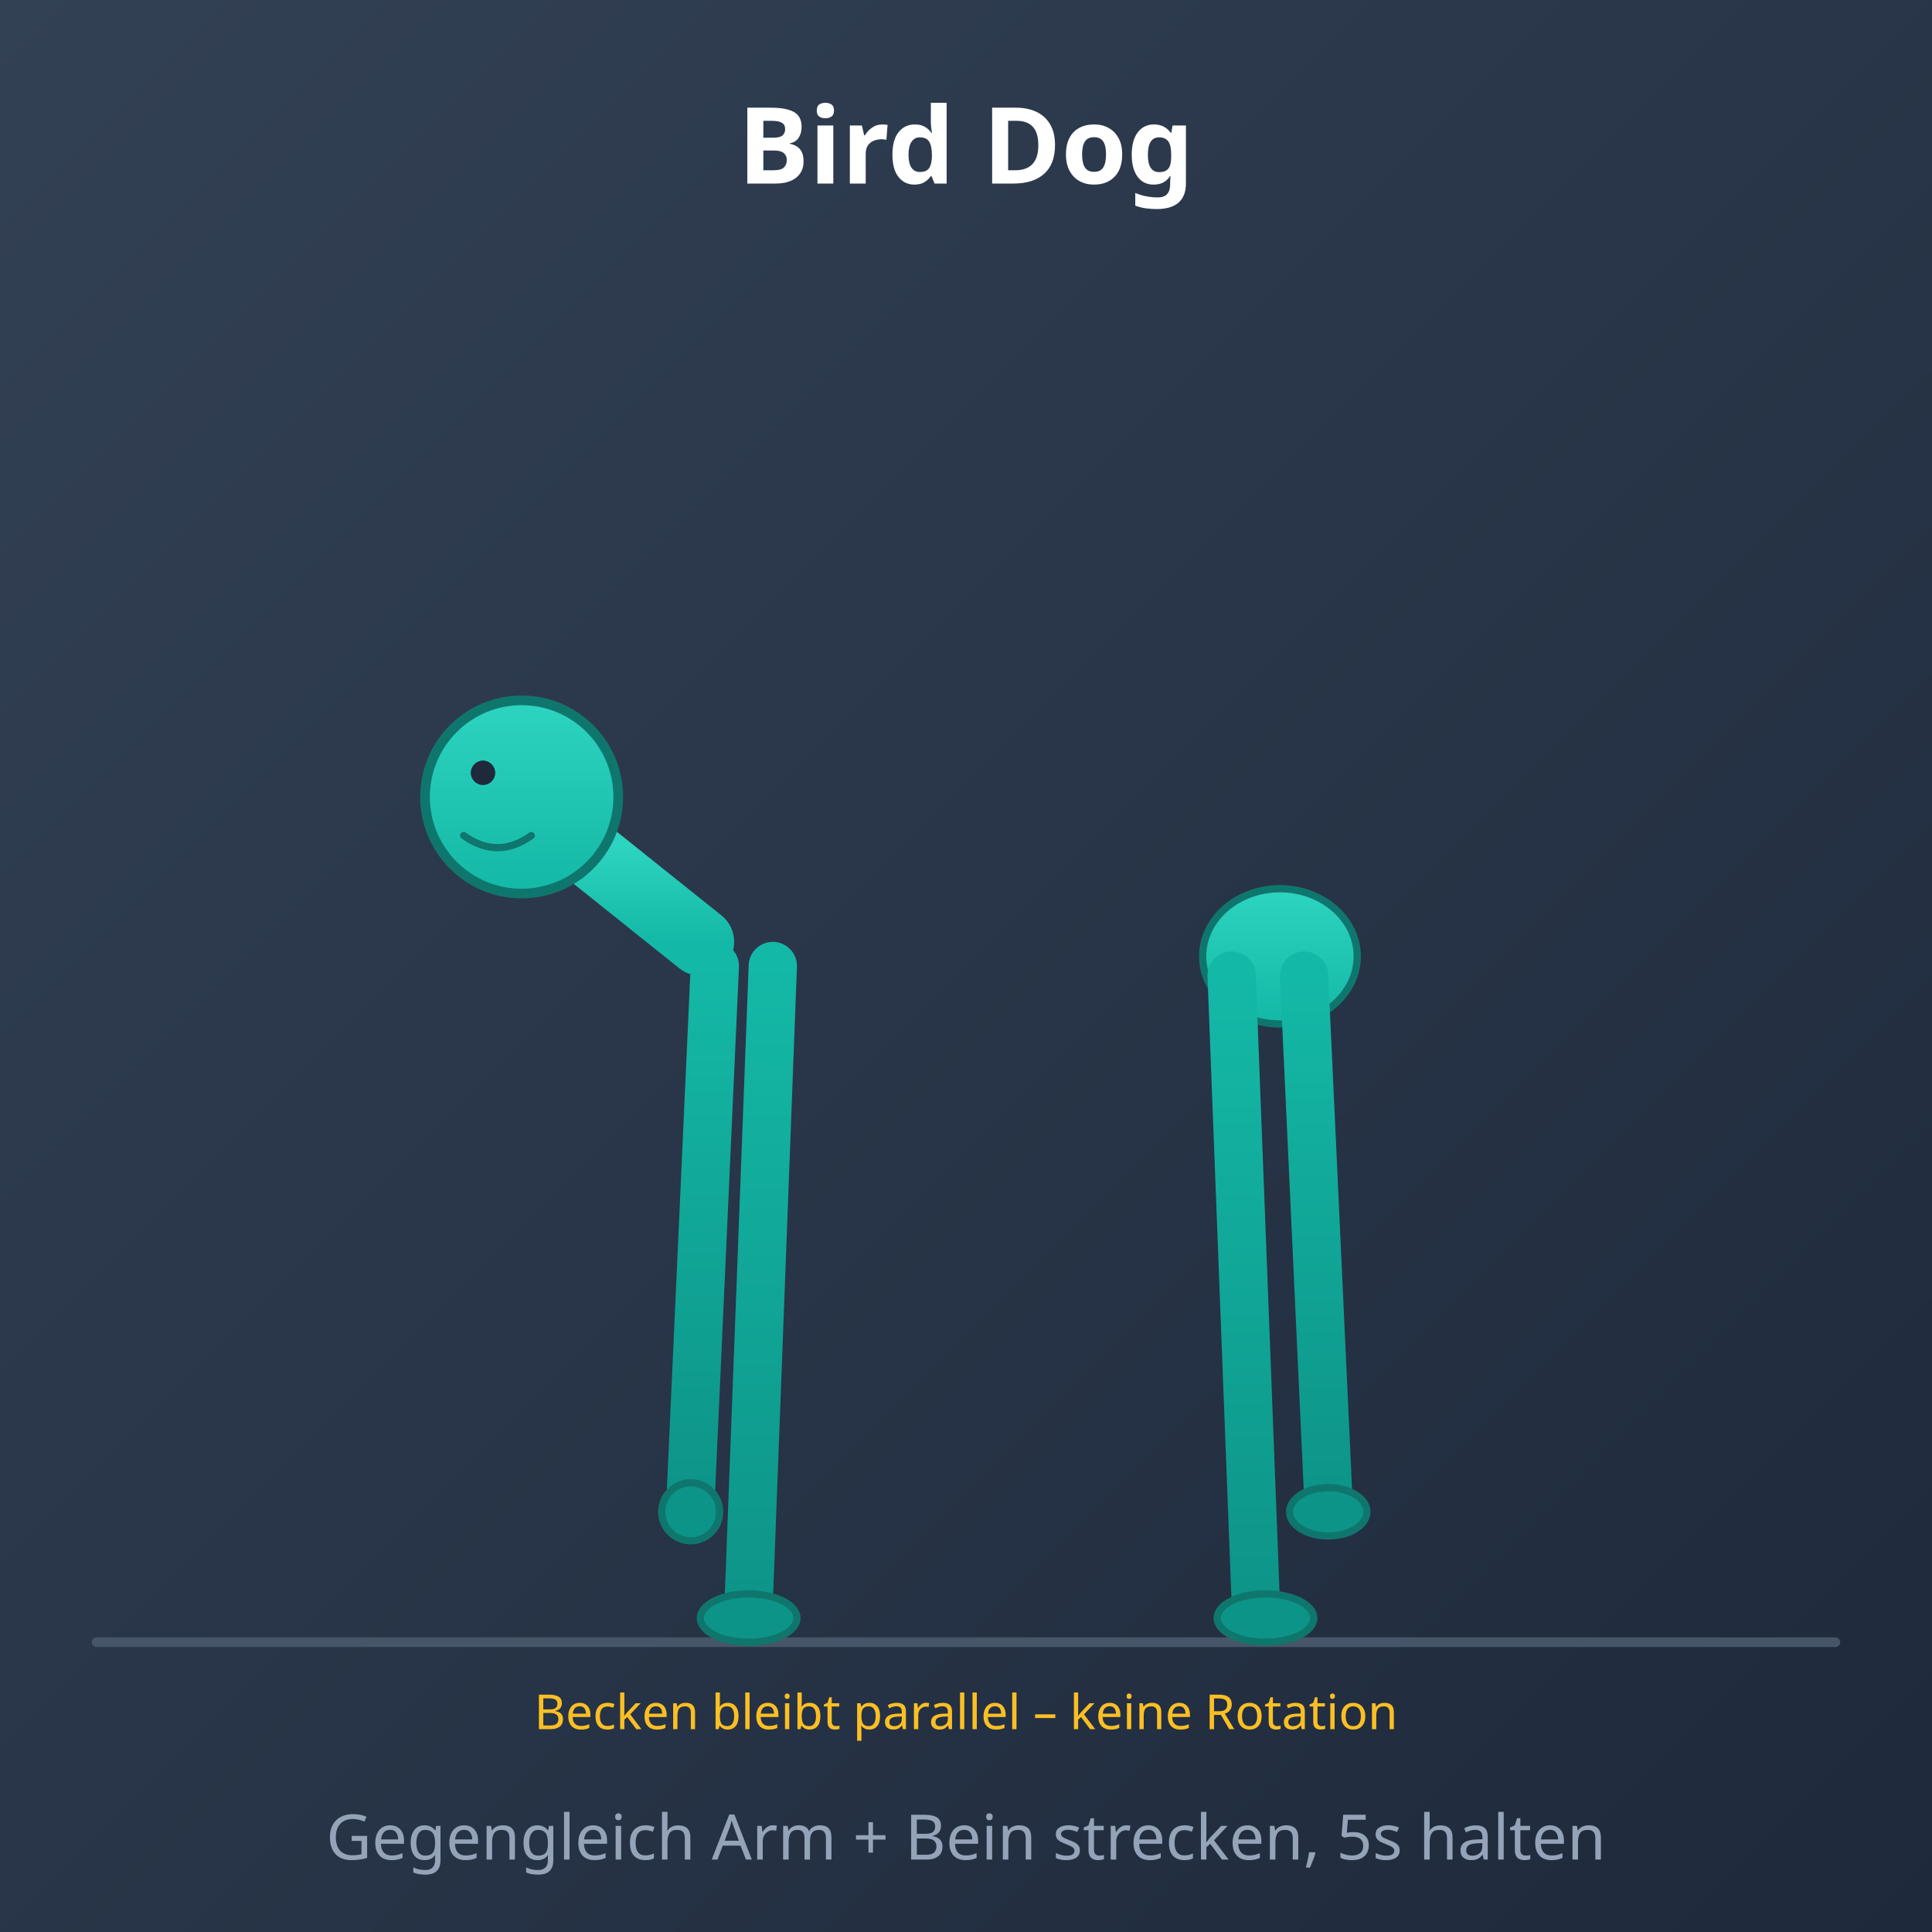
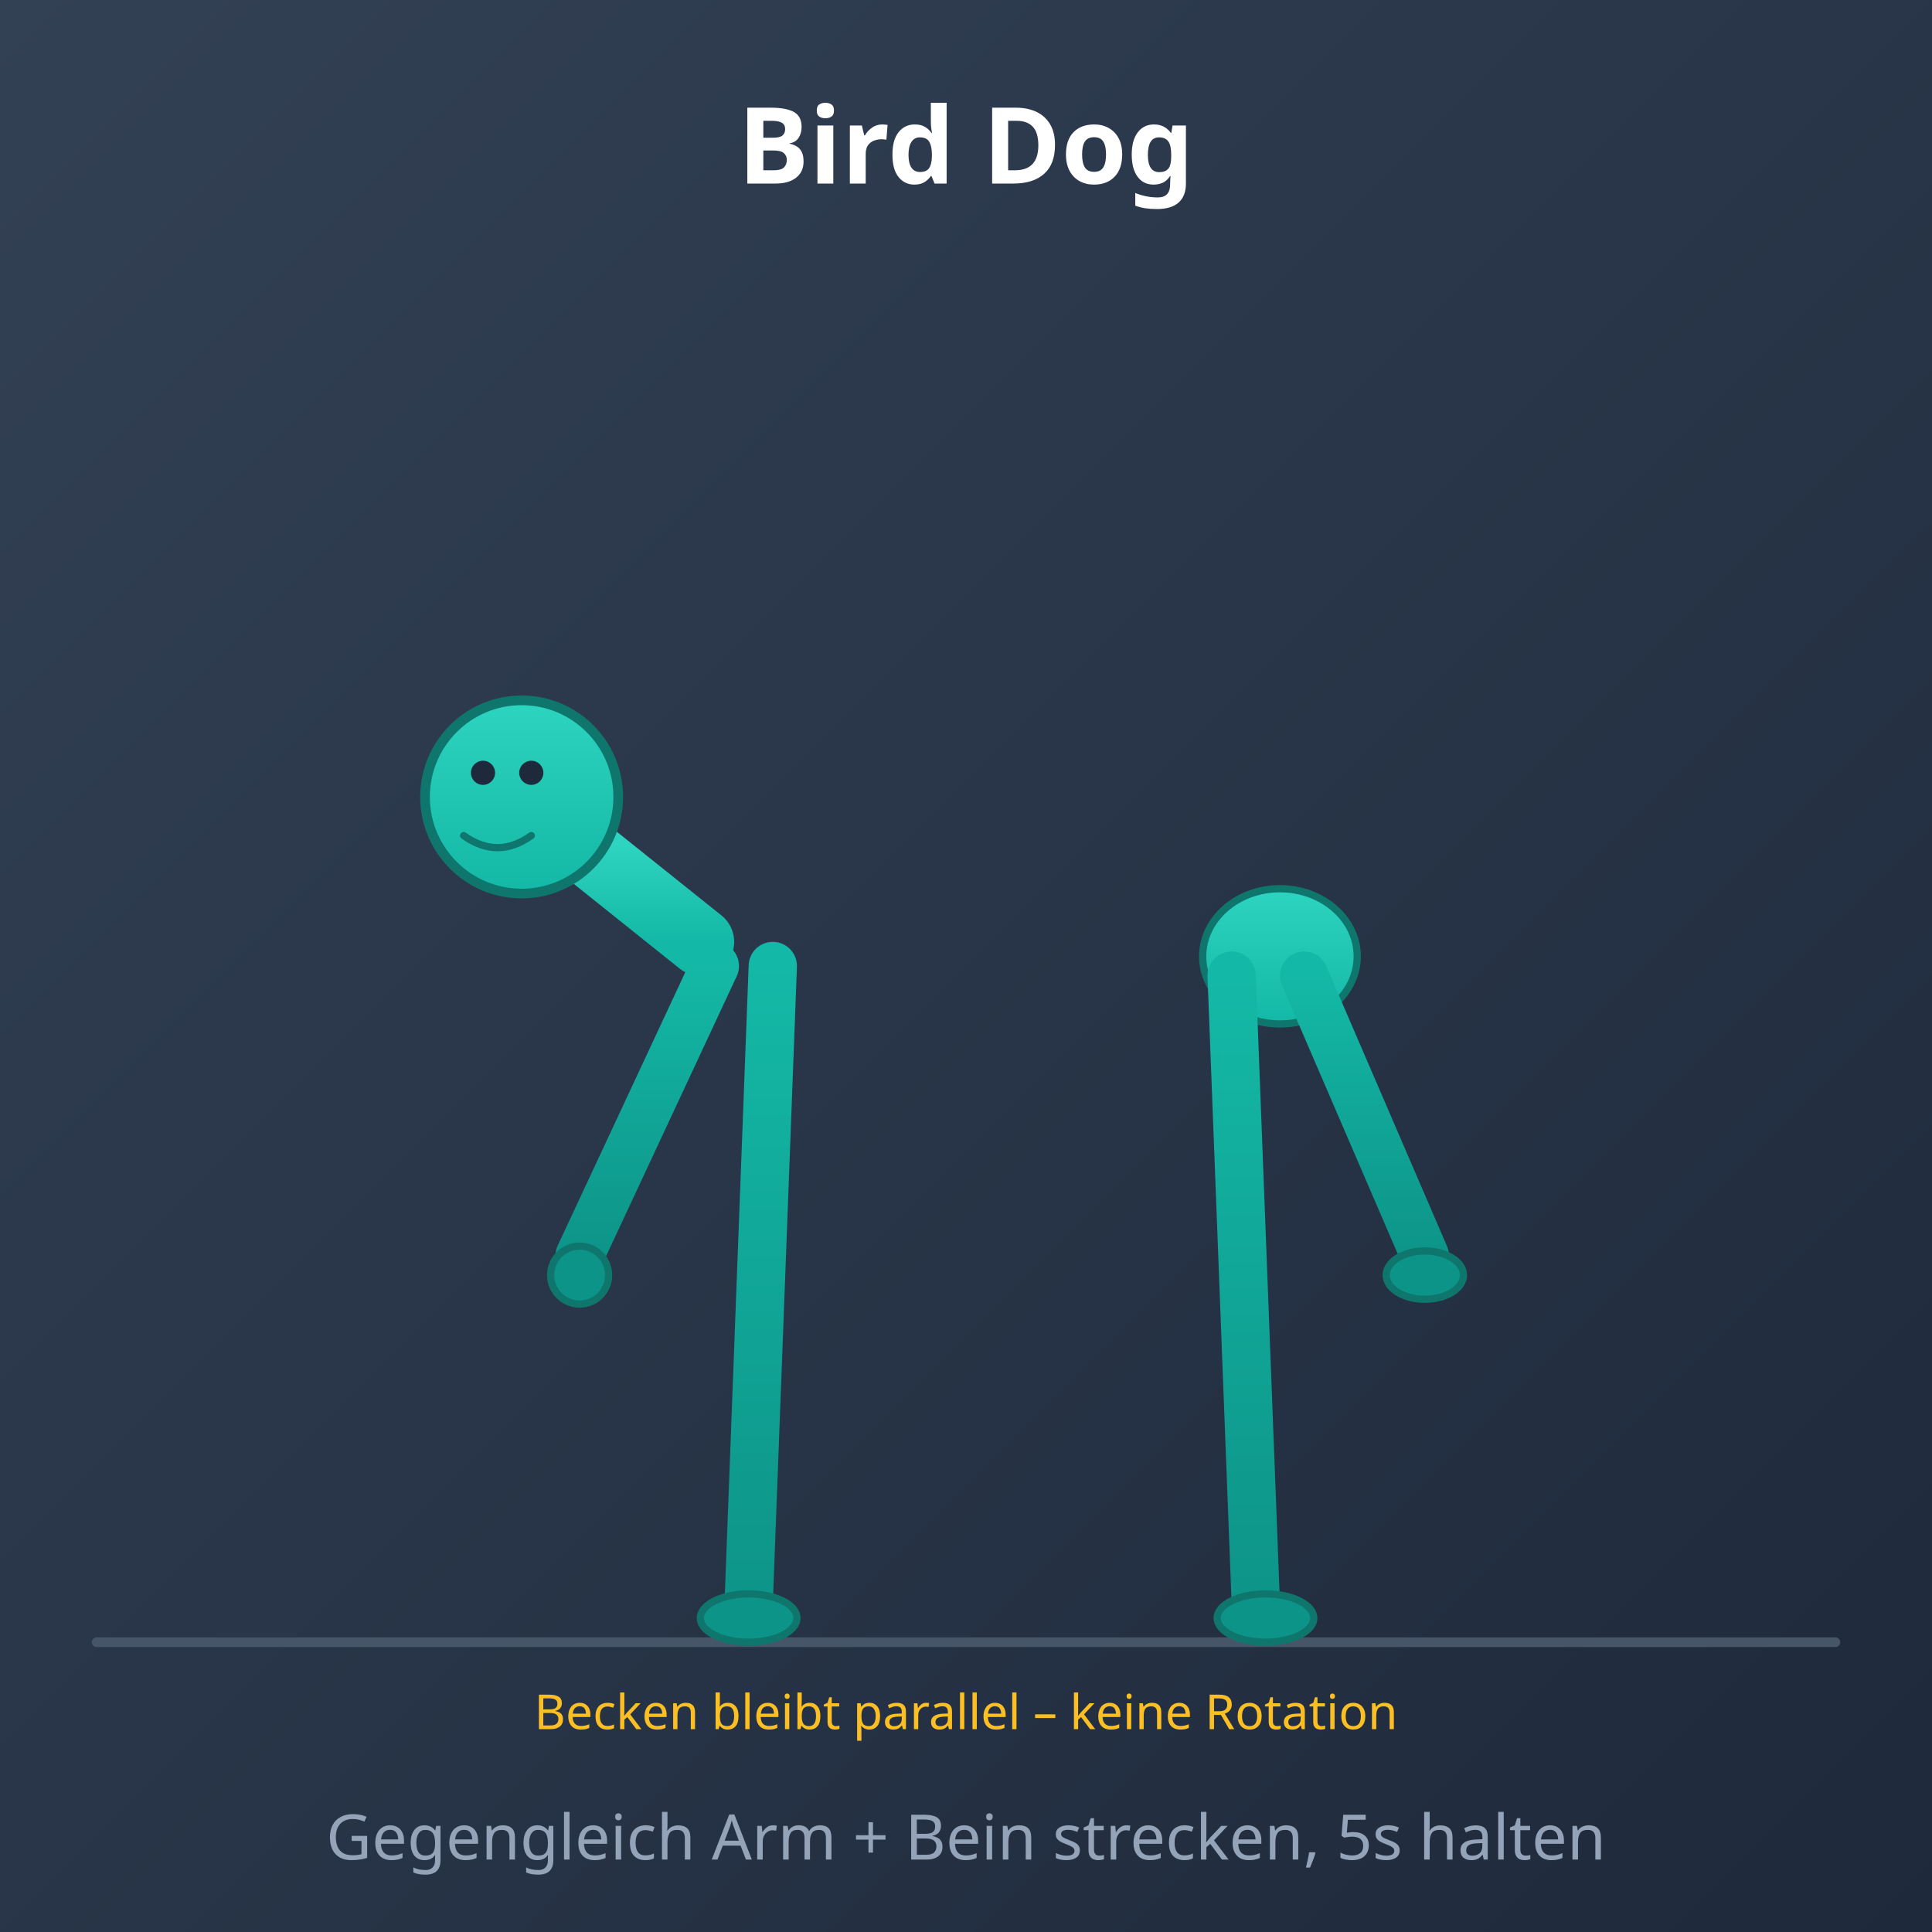
<svg xmlns="http://www.w3.org/2000/svg" width="400" height="400" viewBox="0 0 400 400">
  <defs>
    <linearGradient id="bgBD" x1="0%" y1="0%" x2="100%" y2="100%">
      <stop offset="0%" stop-color="#334155" />
      <stop offset="100%" stop-color="#1e293b" />
    </linearGradient>
    <linearGradient id="bodyBD" x1="0%" y1="0%" x2="0%" y2="100%">
      <stop offset="0%" stop-color="#2dd4bf" />
      <stop offset="100%" stop-color="#14b8a6" />
    </linearGradient>
    <linearGradient id="limbBD" x1="0%" y1="0%" x2="0%" y2="100%">
      <stop offset="0%" stop-color="#14b8a6" />
      <stop offset="100%" stop-color="#0d9488" />
    </linearGradient>
  </defs>
  <rect width="400" height="400" fill="url(#bgBD)" />
  <text x="200" y="38" font-family="system-ui,sans-serif" font-size="22" font-weight="bold" fill="#ffffff" text-anchor="middle">Bird Dog</text>
  <line x1="20" y1="340" x2="380" y2="340" stroke="#475569" stroke-width="2" stroke-linecap="round" />
  <line x1="145" y1="195" x2="265" y2="195" stroke="url(#bodyBD)" stroke-width="22" stroke-linecap="round" />
  <line x1="145" y1="195" x2="120" y2="175" stroke="url(#bodyBD)" stroke-width="14" stroke-linecap="round" />
  <circle cx="108" cy="165" r="20" fill="url(#bodyBD)" stroke="#0f766e" stroke-width="2" />
  <circle cx="100" cy="160" r="2.5" fill="#1e293b" />
-   <circle cx="100" cy="160" r="2.5" fill="#1e293b" />
+   <circle cx="110" cy="160" r="2.5" fill="#1e293b" />
  <path d="M96 173 Q103 178 110 173" stroke="#0f766e" stroke-width="1.5" fill="none" stroke-linecap="round" />
  <ellipse cx="265" cy="198" rx="16" ry="14" fill="url(#bodyBD)" stroke="#0f766e" stroke-width="1.5" />
  <line x1="160" y1="200" x2="155" y2="332" stroke="url(#limbBD)" stroke-width="10" stroke-linecap="round" />
  <ellipse cx="155" cy="335" rx="10" ry="5" fill="#0d9488" stroke="#0f766e" stroke-width="1.5" />
-   <line x1="148" y1="200" x2="143" y2="310" stroke="url(#limbBD)" stroke-width="10" stroke-linecap="round">
-     <animate attributeName="x2" values="143;40;143" dur="4s" repeatCount="indefinite" />
-     <animate attributeName="y2" values="310;195;310" dur="4s" repeatCount="indefinite" />
+   <line x1="148" y1="200" x2="120" y2="260" stroke="url(#limbBD)" stroke-width="10" stroke-linecap="round">
+     <animate attributeName="x2" values="120;40;120" dur="4s" repeatCount="indefinite" />
+     <animate attributeName="y2" values="260;195;260" dur="4s" repeatCount="indefinite" />
  </line>
-   <circle cx="143" cy="313" r="6" fill="#0d9488" stroke="#0f766e" stroke-width="1.5">
-     <animate attributeName="cx" values="143;35;143" dur="4s" repeatCount="indefinite" />
-     <animate attributeName="cy" values="313;195;313" dur="4s" repeatCount="indefinite" />
+   <circle cx="120" cy="264" r="6" fill="#0d9488" stroke="#0f766e" stroke-width="1.5">
+     <animate attributeName="cx" values="120;35;120" dur="4s" repeatCount="indefinite" />
+     <animate attributeName="cy" values="264;195;264" dur="4s" repeatCount="indefinite" />
  </circle>
  <line x1="255" y1="202" x2="260" y2="332" stroke="url(#limbBD)" stroke-width="10" stroke-linecap="round" />
  <ellipse cx="262" cy="335" rx="10" ry="5" fill="#0d9488" stroke="#0f766e" stroke-width="1.5" />
-   <line x1="270" y1="202" x2="275" y2="310" stroke="url(#limbBD)" stroke-width="10" stroke-linecap="round">
-     <animate attributeName="x2" values="275;375;275" dur="4s" repeatCount="indefinite" />
-     <animate attributeName="y2" values="310;195;310" dur="4s" repeatCount="indefinite" />
+   <line x1="270" y1="202" x2="295" y2="260" stroke="url(#limbBD)" stroke-width="10" stroke-linecap="round">
+     <animate attributeName="x2" values="295;375;295" dur="4s" repeatCount="indefinite" />
+     <animate attributeName="y2" values="260;195;260" dur="4s" repeatCount="indefinite" />
  </line>
-   <ellipse cx="275" cy="313" rx="8" ry="5" fill="#0d9488" stroke="#0f766e" stroke-width="1.5">
-     <animate attributeName="cx" values="275;378;275" dur="4s" repeatCount="indefinite" />
-     <animate attributeName="cy" values="313;195;313" dur="4s" repeatCount="indefinite" />
+   <ellipse cx="295" cy="264" rx="8" ry="5" fill="#0d9488" stroke="#0f766e" stroke-width="1.5">
+     <animate attributeName="cx" values="295;378;295" dur="4s" repeatCount="indefinite" />
+     <animate attributeName="cy" values="264;195;264" dur="4s" repeatCount="indefinite" />
  </ellipse>
  <line x1="40" y1="195" x2="375" y2="195" stroke="#fbbf24" stroke-width="1" stroke-dasharray="6 4" opacity="0">
    <animate attributeName="opacity" values="0;0.5;0" dur="4s" repeatCount="indefinite" />
  </line>
  <text x="200" y="358" font-family="system-ui,sans-serif" font-size="10" fill="#fbbf24" text-anchor="middle">Becken bleibt parallel – keine Rotation</text>
  <text x="200" y="385" font-family="system-ui,sans-serif" font-size="13" fill="#94a3b8" text-anchor="middle">Gegengleich Arm + Bein strecken, 5s halten</text>
</svg>
